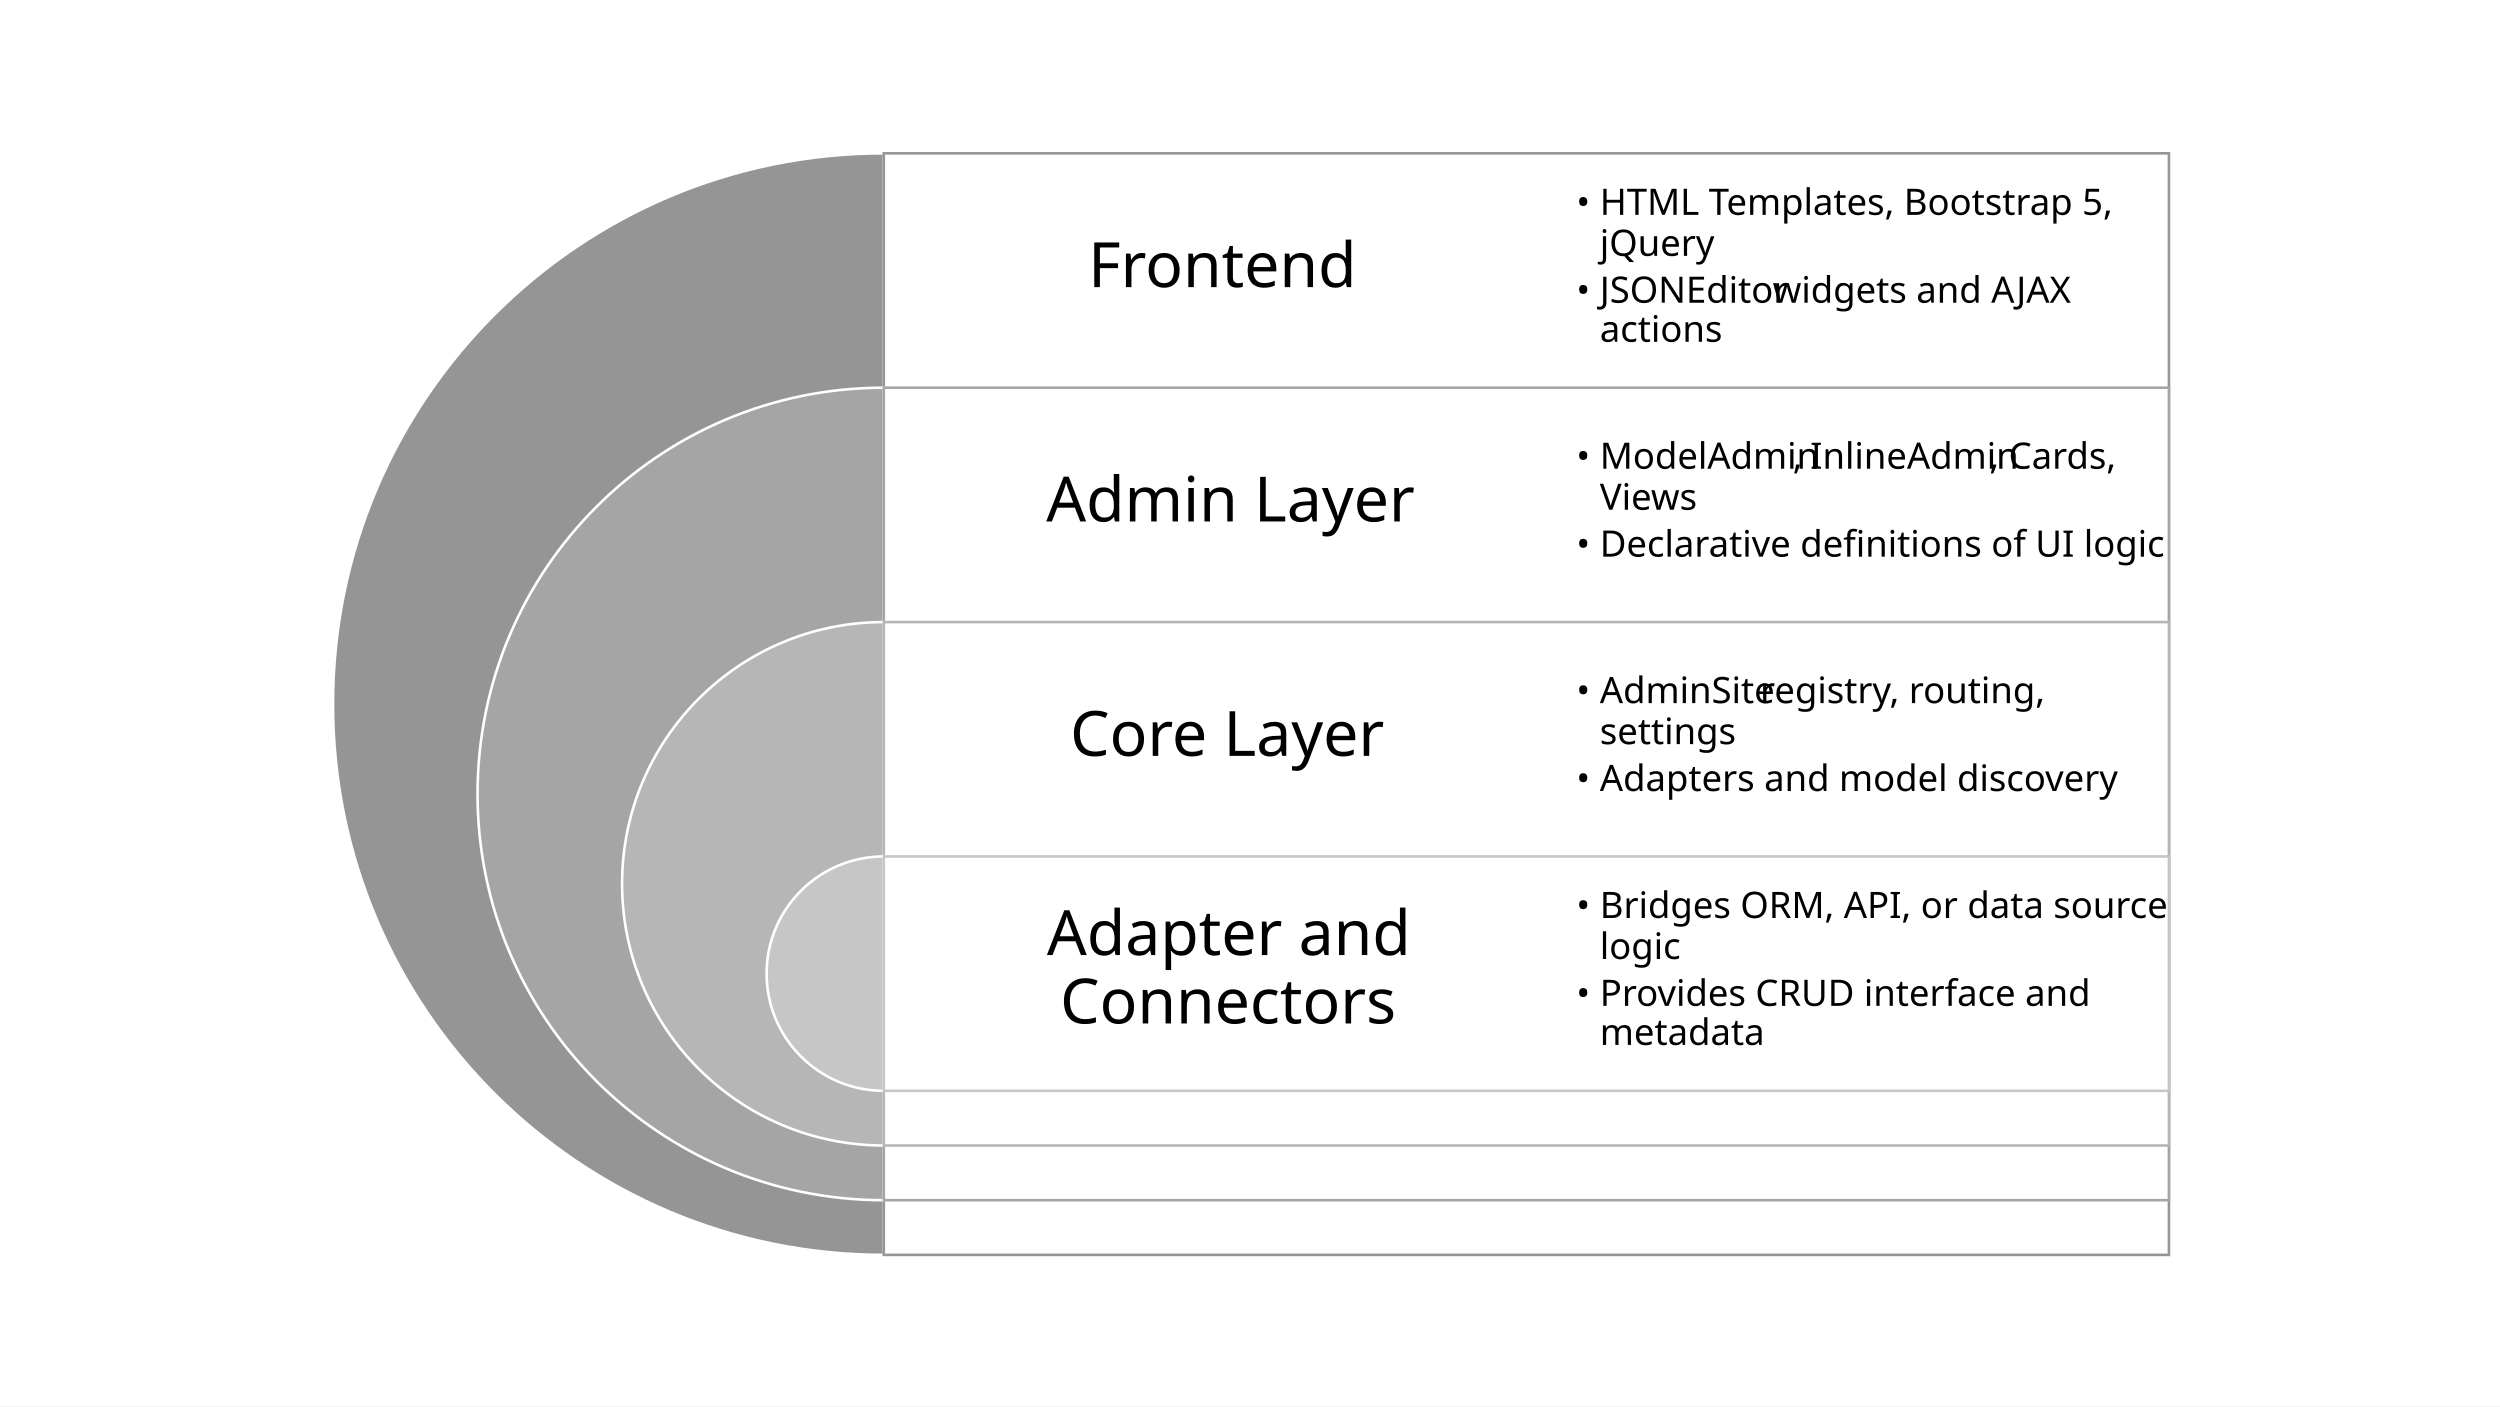
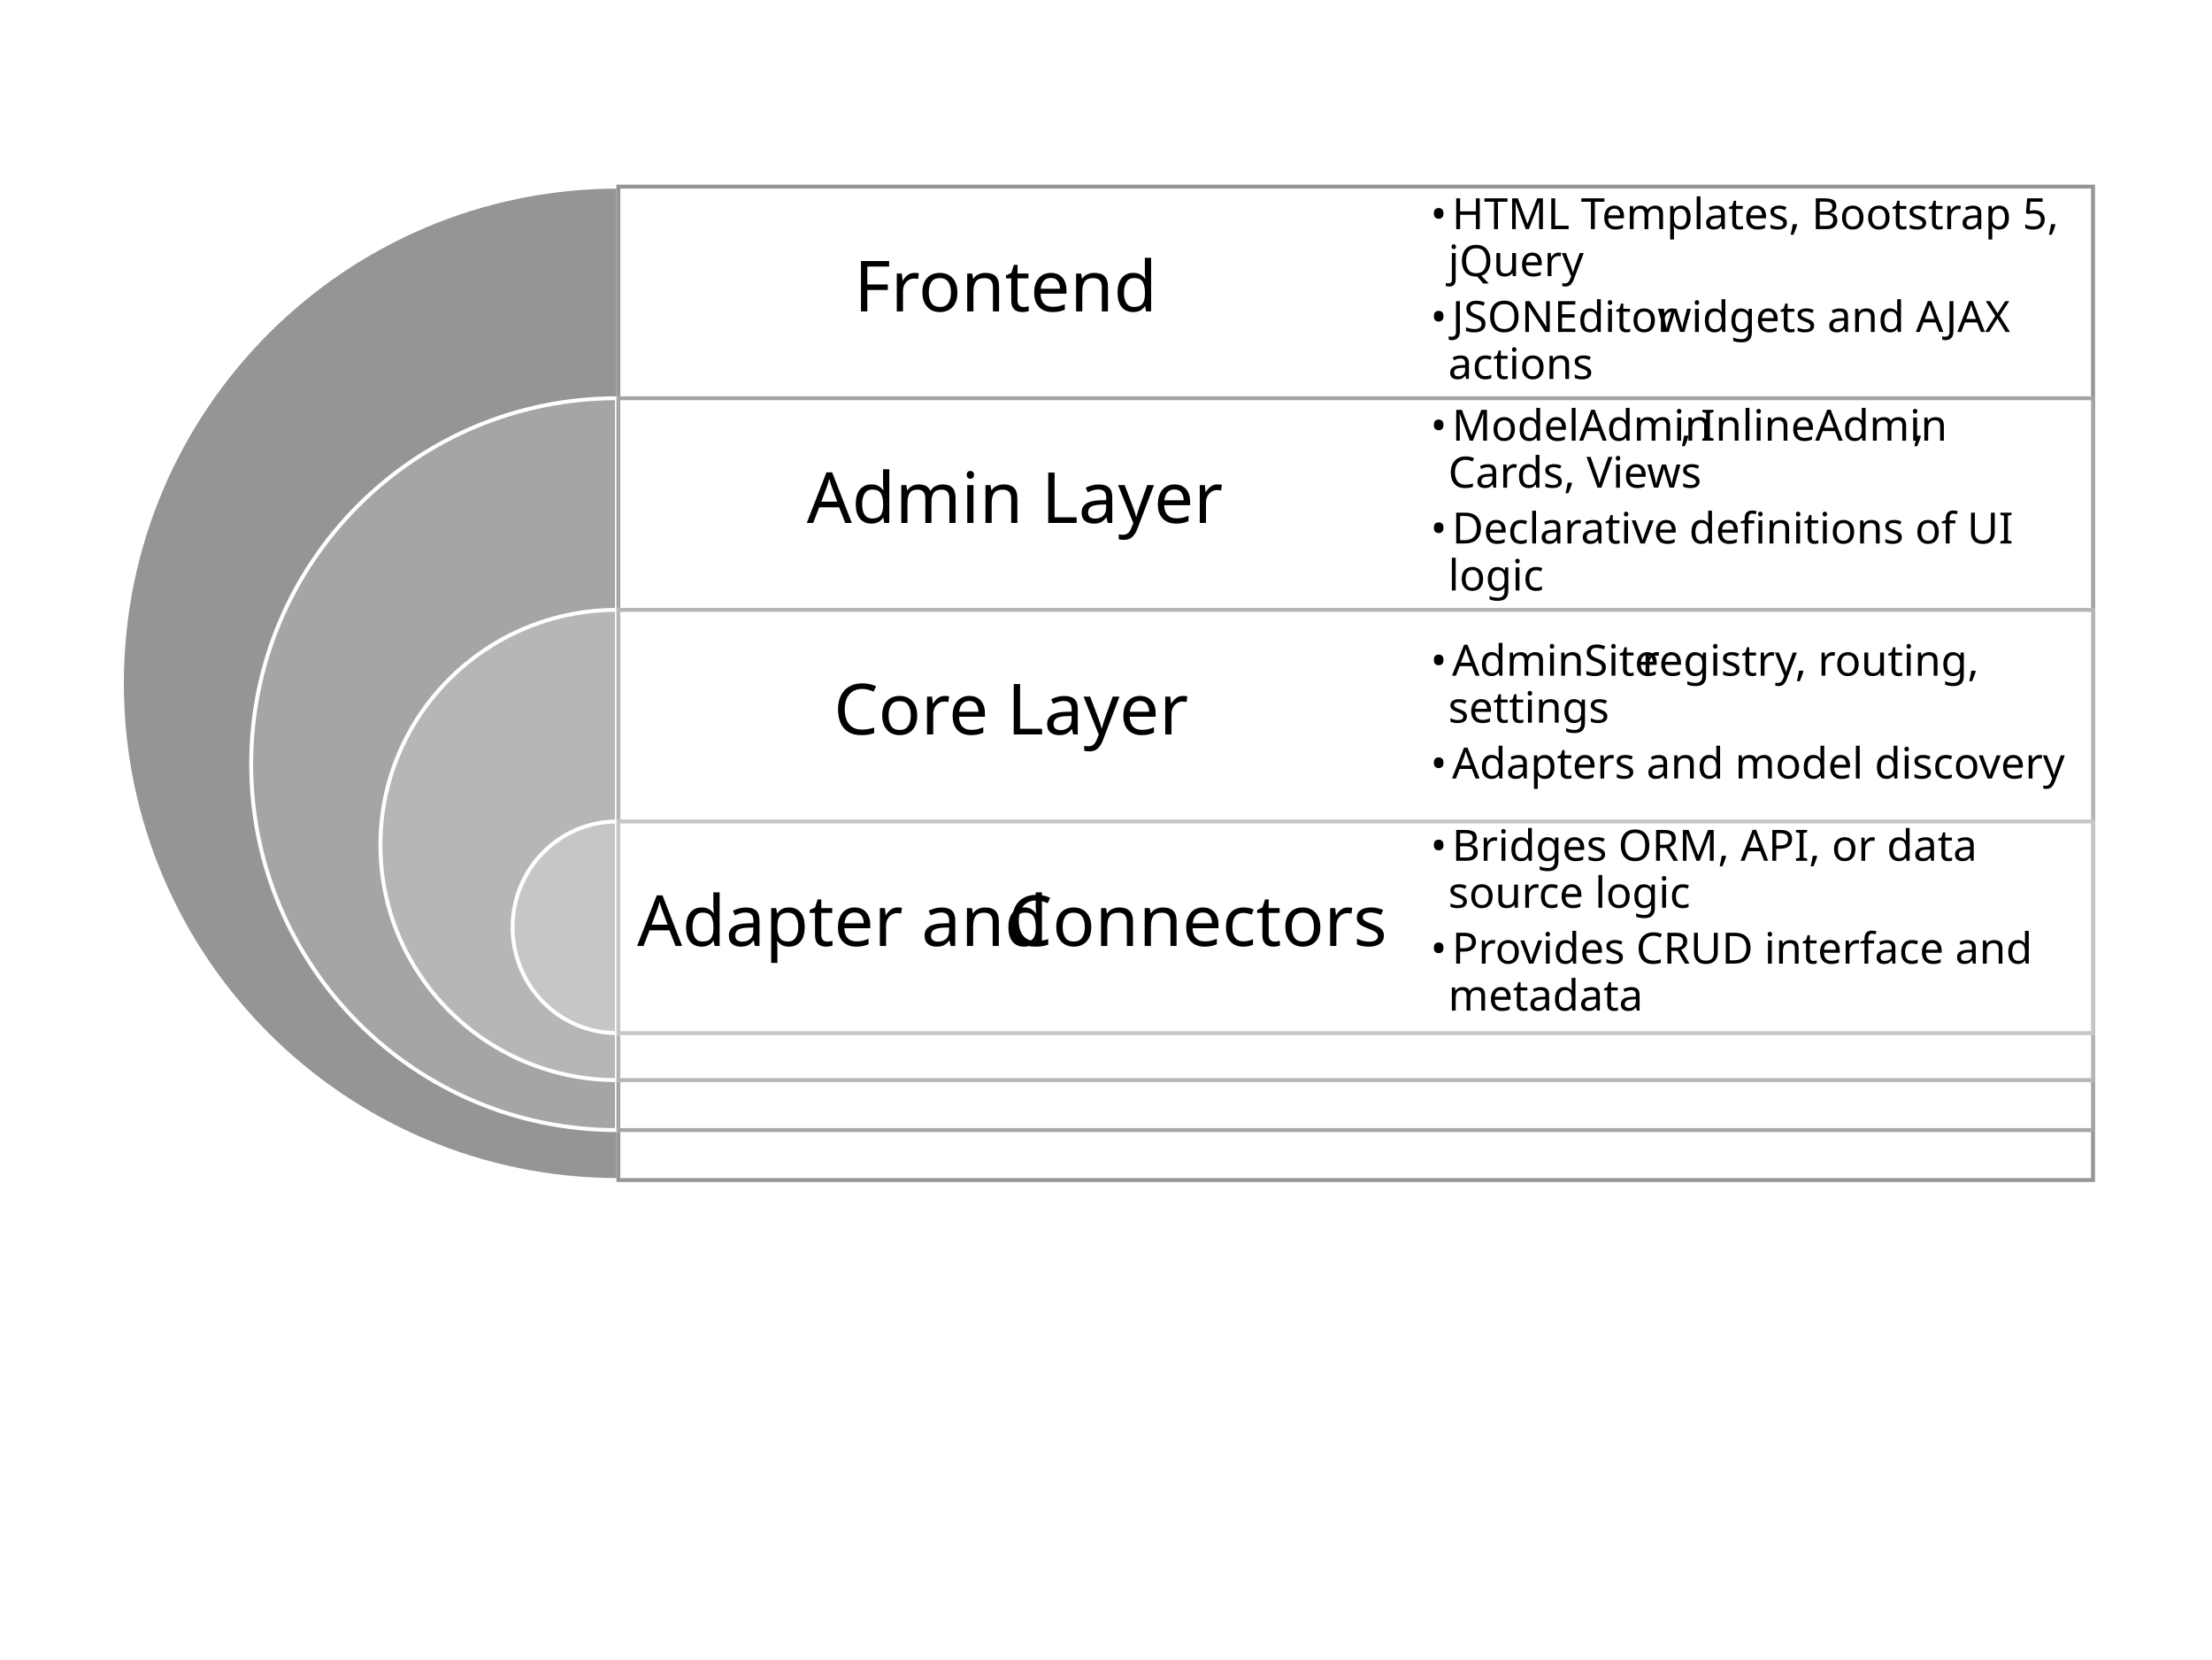
- <svg xmlns="http://www.w3.org/2000/svg" width="1280" height="720" overflow="hidden">
-   <g>
-     <rect x="0" y="0" width="1280" height="720" fill="#FFFFFF" />
-     <path d="M452.5 642.5C296.756 642.5 170.5 516.244 170.5 360.5 170.5 204.756 296.756 78.5 452.5 78.5L452.5 360.5Z" stroke="#FFFFFF" stroke-width="1.333" stroke-miterlimit="8" fill="#959595" fill-rule="evenodd" />
-     <rect x="452.5" y="78.5" width="658" height="564" stroke="#959595" stroke-width="1.333" stroke-miterlimit="8" fill="#FFFFFF" fill-opacity="0.902" />
-     <text font-family="Calibri,Calibri_MSFontService,sans-serif" font-weight="400" font-size="32" transform="translate(557.16 147)">Frontend</text>
-     <path d="M452.5 614.5C337.625 614.5 244.5 521.375 244.5 406.5 244.5 291.625 337.625 198.5 452.5 198.5L452.5 406.5Z" stroke="#FFFFFF" stroke-width="1.333" stroke-miterlimit="8" fill="#A5A5A5" fill-rule="evenodd" />
-     <rect x="452.5" y="198.5" width="658" height="416" stroke="#A5A5A5" stroke-width="1.333" stroke-miterlimit="8" fill="#FFFFFF" fill-opacity="0.902" />
-     <text font-family="Calibri,Calibri_MSFontService,sans-serif" font-weight="400" font-size="32" transform="translate(535.667 267)">Admin Layer</text>
-     <path d="M452.5 586.5C378.494 586.5 318.5 526.506 318.5 452.5 318.5 378.494 378.494 318.5 452.5 318.5L452.5 452.5Z" stroke="#FFFFFF" stroke-width="1.333" stroke-miterlimit="8" fill="#B6B6B6" fill-rule="evenodd" />
-     <rect x="452.5" y="318.5" width="658" height="268" stroke="#B6B6B6" stroke-width="1.333" stroke-miterlimit="8" fill="#FFFFFF" fill-opacity="0.902" />
-     <text font-family="Calibri,Calibri_MSFontService,sans-serif" font-weight="400" font-size="32" transform="translate(547.897 387)">Core Layer</text>
-     <path d="M452.5 558.5C419.363 558.5 392.5 531.637 392.5 498.5 392.5 465.363 419.363 438.5 452.5 438.5L452.5 498.5Z" stroke="#FFFFFF" stroke-width="1.333" stroke-miterlimit="8" fill="#C6C6C6" fill-rule="evenodd" />
-     <rect x="452.5" y="438.5" width="658" height="120" stroke="#C6C6C6" stroke-width="1.333" stroke-miterlimit="8" fill="#FFFFFF" fill-opacity="0.902" />
-     <text font-family="Calibri,Calibri_MSFontService,sans-serif" font-weight="400" font-size="32" transform="translate(536.004 489)">Adapter and</text>
-     <text font-family="Calibri,Calibri_MSFontService,sans-serif" font-weight="400" font-size="32" transform="translate(542.777 524)">Connectors</text>
-     <text font-family="Calibri,Calibri_MSFontService,sans-serif" font-weight="400" font-size="18.667" transform="translate(807.097 110)">•</text>
-     <text font-family="Calibri,Calibri_MSFontService,sans-serif" font-weight="400" font-size="18.667" transform="translate(819.097 110)">HTML Templates, Bootstrap 5,</text>
-     <text font-family="Calibri,Calibri_MSFontService,sans-serif" font-weight="400" font-size="18.667" transform="translate(819.097 131)">jQuery</text>
-     <text font-family="Calibri,Calibri_MSFontService,sans-serif" font-weight="400" font-size="18.667" transform="translate(807.097 155)">•</text>
-     <text font-family="Calibri,Calibri_MSFontService,sans-serif" font-weight="400" font-size="18.667" transform="translate(819.097 155)">JSONEditor</text>
-     <text font-family="Calibri,Calibri_MSFontService,sans-serif" font-weight="400" font-size="18.667" transform="translate(907.617 155)">widgets and AJAX</text>
-     <text font-family="Calibri,Calibri_MSFontService,sans-serif" font-weight="400" font-size="18.667" transform="translate(819.097 175)">actions</text>
-     <text font-family="Calibri,Calibri_MSFontService,sans-serif" font-weight="400" font-size="18.667" transform="translate(807.097 240)">•</text>
-     <text font-family="Calibri,Calibri_MSFontService,sans-serif" font-weight="400" font-size="18.667" transform="translate(819.097 240)">ModelAdmin</text>
-     <text font-family="Calibri,Calibri_MSFontService,sans-serif" font-weight="400" font-size="18.667" transform="translate(917.897 240)">,</text>
-     <text font-family="Calibri,Calibri_MSFontService,sans-serif" font-weight="400" font-size="18.667" transform="translate(926.777 240)">InlineAdmin</text>
-     <text font-family="Calibri,Calibri_MSFontService,sans-serif" font-weight="400" font-size="18.667" transform="translate(1018.56 240)">, Cards,</text>
-     <text font-family="Calibri,Calibri_MSFontService,sans-serif" font-weight="400" font-size="18.667" transform="translate(819.097 261)">Views</text>
-     <text font-family="Calibri,Calibri_MSFontService,sans-serif" font-weight="400" font-size="18.667" transform="translate(807.097 285)">•</text>
-     <text font-family="Calibri,Calibri_MSFontService,sans-serif" font-weight="400" font-size="18.667" transform="translate(819.097 285)">Declarative definitions of UI logic</text>
-     <text font-family="Calibri,Calibri_MSFontService,sans-serif" font-weight="400" font-size="18.667" transform="translate(807.097 360)">•</text>
-     <text font-family="Calibri,Calibri_MSFontService,sans-serif" font-weight="400" font-size="18.667" transform="translate(819.097 360)">AdminSite</text>
-     <text font-family="Calibri,Calibri_MSFontService,sans-serif" font-weight="400" font-size="18.667" transform="translate(901.137 360)">registry, routing,</text>
-     <text font-family="Calibri,Calibri_MSFontService,sans-serif" font-weight="400" font-size="18.667" transform="translate(819.097 381)">settings</text>
-     <text font-family="Calibri,Calibri_MSFontService,sans-serif" font-weight="400" font-size="18.667" transform="translate(807.097 405)">•</text>
-     <text font-family="Calibri,Calibri_MSFontService,sans-serif" font-weight="400" font-size="18.667" transform="translate(819.097 405)">Adapters and model discovery</text>
-     <text font-family="Calibri,Calibri_MSFontService,sans-serif" font-weight="400" font-size="18.667" transform="translate(807.097 470)">•</text>
-     <text font-family="Calibri,Calibri_MSFontService,sans-serif" font-weight="400" font-size="18.667" transform="translate(819.097 470)">Bridges ORM, API, or data source</text>
-     <text font-family="Calibri,Calibri_MSFontService,sans-serif" font-weight="400" font-size="18.667" transform="translate(819.097 491)">logic</text>
-     <text font-family="Calibri,Calibri_MSFontService,sans-serif" font-weight="400" font-size="18.667" transform="translate(807.097 515)">•</text>
-     <text font-family="Calibri,Calibri_MSFontService,sans-serif" font-weight="400" font-size="18.667" transform="translate(819.097 515)">Provides CRUD interface and</text>
-     <text font-family="Calibri,Calibri_MSFontService,sans-serif" font-weight="400" font-size="18.667" transform="translate(819.097 535)">metadata</text>
+ <svg xmlns="http://www.w3.org/2000/svg" width="753" height="565" overflow="hidden">
+   <defs>
+     <clipPath id="clip0">
+       <rect x="0" y="0" width="753" height="565" />
+     </clipPath>
+   </defs>
+   <g clip-path="url(#clip0)">
+     <rect x="0" y="0" width="753" height="565.25" fill="#FFFFFF" />
+     <path d="M210.5 401.678C117.164 401.678 41.5 325.98 41.5 232.603 41.5 139.226 117.164 63.528 210.5 63.528L210.5 232.603Z" stroke="#FFFFFF" stroke-width="1.334" stroke-miterlimit="8" fill="#959595" fill-rule="evenodd" />
+     <rect x="210.5" y="63.528" width="502" height="338.15" stroke="#959595" stroke-width="1.334" stroke-miterlimit="8" fill="#FFFFFF" fill-opacity="0.902" />
+     <text font-family="Calibri,Calibri_MSFontService,sans-serif" font-weight="400" font-size="24.021" transform="matrix(1 0 0 1.00044 290.766 106)">Frontend</text>
+     <path d="M210 384.67C141.241 384.67 85.5 328.905 85.5 260.115 85.5 191.325 141.241 135.56 210 135.56L210 260.115Z" stroke="#FFFFFF" stroke-width="1.334" stroke-miterlimit="8" fill="#A5A5A5" fill-rule="evenodd" />
+     <rect x="210.5" y="135.56" width="502" height="249.11" stroke="#A5A5A5" stroke-width="1.334" stroke-miterlimit="8" fill="#FFFFFF" fill-opacity="0.902" />
+     <text font-family="Calibri,Calibri_MSFontService,sans-serif" font-weight="400" font-size="24.021" transform="matrix(1 0 0 1.00044 274.642 178)">Admin Layer</text>
+     <path d="M210 367.663C165.541 367.663 129.5 331.83 129.5 287.627 129.5 243.425 165.541 207.592 210 207.592L210 287.627Z" stroke="#FFFFFF" stroke-width="1.334" stroke-miterlimit="8" fill="#B6B6B6" fill-rule="evenodd" />
+     <rect x="210.5" y="207.592" width="502" height="160.071" stroke="#B6B6B6" stroke-width="1.334" stroke-miterlimit="8" fill="#FFFFFF" fill-opacity="0.902" />
+     <text font-family="Calibri,Calibri_MSFontService,sans-serif" font-weight="400" font-size="24.021" transform="matrix(1 0 0 1.00044 283.813 250)">Core Layer</text>
+     <path d="M210 351.656C190.394 351.656 174.5 335.531 174.5 315.64 174.5 295.749 190.394 279.624 210 279.624L210 315.64Z" stroke="#FFFFFF" stroke-width="1.334" stroke-miterlimit="8" fill="#C6C6C6" fill-rule="evenodd" />
+     <rect x="210.5" y="279.624" width="502" height="72.032" stroke="#C6C6C6" stroke-width="1.334" stroke-miterlimit="8" fill="#FFFFFF" fill-opacity="0.902" />
+     <text font-family="Calibri,Calibri_MSFontService,sans-serif" font-weight="400" font-size="24.021" transform="matrix(1 0 0 1.00044 216.88 322)">Adapter and</text>
+     <text font-family="Calibri,Calibri_MSFontService,sans-serif" font-weight="400" font-size="24.021" transform="matrix(1 0 0 1.00044 343.069 322)">Connectors</text>
+     <text font-family="Calibri,Calibri_MSFontService,sans-serif" font-weight="400" font-size="14.68" transform="matrix(1 0 0 1.00044 486.987 78)">•</text>
+     <text font-family="Calibri,Calibri_MSFontService,sans-serif" font-weight="400" font-size="14.68" transform="matrix(1 0 0 1.00044 494.297 78)">HTML Templates, Bootstrap 5,</text>
+     <text font-family="Calibri,Calibri_MSFontService,sans-serif" font-weight="400" font-size="14.68" transform="matrix(1 0 0 1.00044 492.99 94)">jQuery</text>
+     <text font-family="Calibri,Calibri_MSFontService,sans-serif" font-weight="400" font-size="14.68" transform="matrix(1 0 0 1.00044 486.987 113)">•</text>
+     <text font-family="Calibri,Calibri_MSFontService,sans-serif" font-weight="400" font-size="14.68" transform="matrix(1 0 0 1.00044 494.297 113)">JSONEditor</text>
+     <text font-family="Calibri,Calibri_MSFontService,sans-serif" font-weight="400" font-size="14.68" transform="matrix(1 0 0 1.00044 564.228 113)">widgets and AJAX</text>
+     <text font-family="Calibri,Calibri_MSFontService,sans-serif" font-weight="400" font-size="14.68" transform="matrix(1 0 0 1.00044 492.99 129)">actions</text>
+     <text font-family="Calibri,Calibri_MSFontService,sans-serif" font-weight="400" font-size="14.68" transform="matrix(1 0 0 1.00044 486.987 150)">•</text>
+     <text font-family="Calibri,Calibri_MSFontService,sans-serif" font-weight="400" font-size="14.68" transform="matrix(1 0 0 1.00044 494.297 150)">ModelAdmin</text>
+     <text font-family="Calibri,Calibri_MSFontService,sans-serif" font-weight="400" font-size="14.68" transform="matrix(1 0 0 1.00044 571.958 150)">,</text>
+     <text font-family="Calibri,Calibri_MSFontService,sans-serif" font-weight="400" font-size="14.68" transform="matrix(1 0 0 1.00044 578.935 150)">InlineAdmin</text>
+     <text font-family="Calibri,Calibri_MSFontService,sans-serif" font-weight="400" font-size="14.68" transform="matrix(1 0 0 1.00044 651.086 150)">,</text>
+     <text font-family="Calibri,Calibri_MSFontService,sans-serif" font-weight="400" font-size="14.68" transform="matrix(1 0 0 1.00044 492.99 166)">Cards, Views</text>
+     <text font-family="Calibri,Calibri_MSFontService,sans-serif" font-weight="400" font-size="14.68" transform="matrix(1 0 0 1.00044 486.987 185)">•</text>
+     <text font-family="Calibri,Calibri_MSFontService,sans-serif" font-weight="400" font-size="14.68" transform="matrix(1 0 0 1.00044 494.297 185)">Declarative definitions of UI</text>
+     <text font-family="Calibri,Calibri_MSFontService,sans-serif" font-weight="400" font-size="14.68" transform="matrix(1 0 0 1.00044 492.99 201)">logic</text>
+     <text font-family="Calibri,Calibri_MSFontService,sans-serif" font-weight="400" font-size="14.68" transform="matrix(1 0 0 1.00044 486.987 230)">•</text>
+     <text font-family="Calibri,Calibri_MSFontService,sans-serif" font-weight="400" font-size="14.68" transform="matrix(1 0 0 1.00044 494.297 230)">AdminSite</text>
+     <text font-family="Calibri,Calibri_MSFontService,sans-serif" font-weight="400" font-size="14.68" transform="matrix(1 0 0 1.00044 558.939 230)">registry, routing,</text>
+     <text font-family="Calibri,Calibri_MSFontService,sans-serif" font-weight="400" font-size="14.68" transform="matrix(1 0 0 1.00044 492.99 246)">settings</text>
+     <text font-family="Calibri,Calibri_MSFontService,sans-serif" font-weight="400" font-size="14.68" transform="matrix(1 0 0 1.00044 486.987 265)">•</text>
+     <text font-family="Calibri,Calibri_MSFontService,sans-serif" font-weight="400" font-size="14.68" transform="matrix(1 0 0 1.00044 494.297 265)">Adapters and model discovery</text>
+     <text font-family="Calibri,Calibri_MSFontService,sans-serif" font-weight="400" font-size="14.68" transform="matrix(1 0 0 1.00044 486.987 293)">•</text>
+     <text font-family="Calibri,Calibri_MSFontService,sans-serif" font-weight="400" font-size="14.68" transform="matrix(1 0 0 1.00044 494.297 293)">Bridges ORM, API, or data</text>
+     <text font-family="Calibri,Calibri_MSFontService,sans-serif" font-weight="400" font-size="14.68" transform="matrix(1 0 0 1.00044 492.99 309)">source logic</text>
+     <text font-family="Calibri,Calibri_MSFontService,sans-serif" font-weight="400" font-size="14.68" transform="matrix(1 0 0 1.00044 486.987 328)">•</text>
+     <text font-family="Calibri,Calibri_MSFontService,sans-serif" font-weight="400" font-size="14.68" transform="matrix(1 0 0 1.00044 494.297 328)">Provides CRUD interface and</text>
+     <text font-family="Calibri,Calibri_MSFontService,sans-serif" font-weight="400" font-size="14.68" transform="matrix(1 0 0 1.00044 492.99 344)">metadata</text>
  </g>
</svg>
